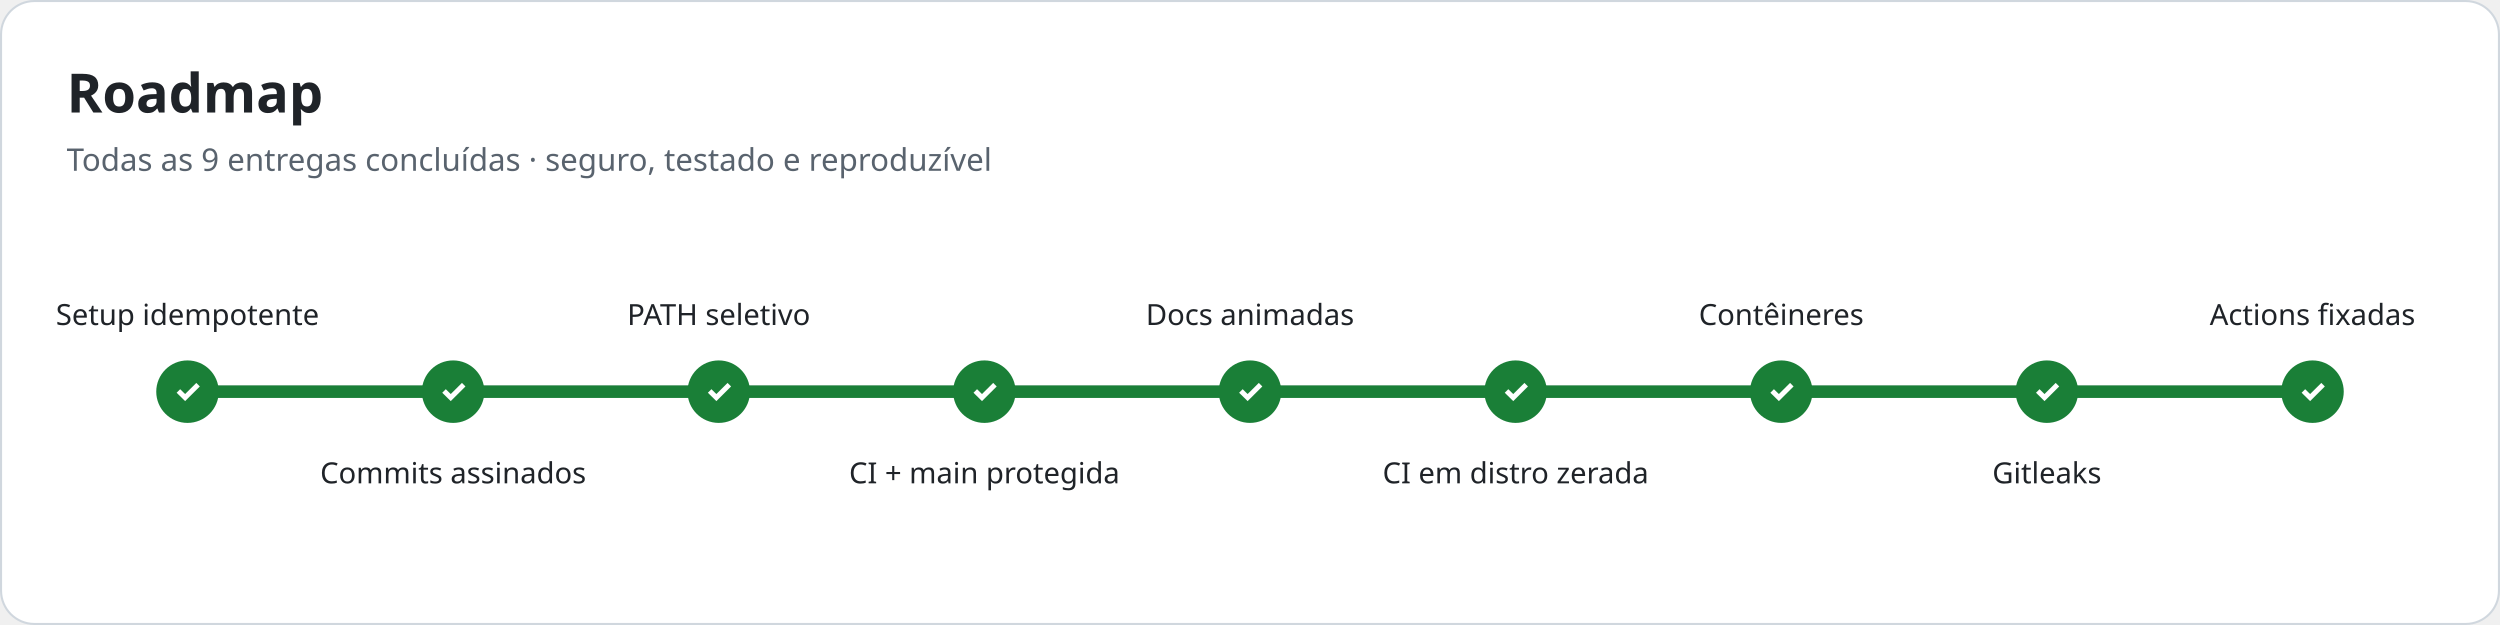
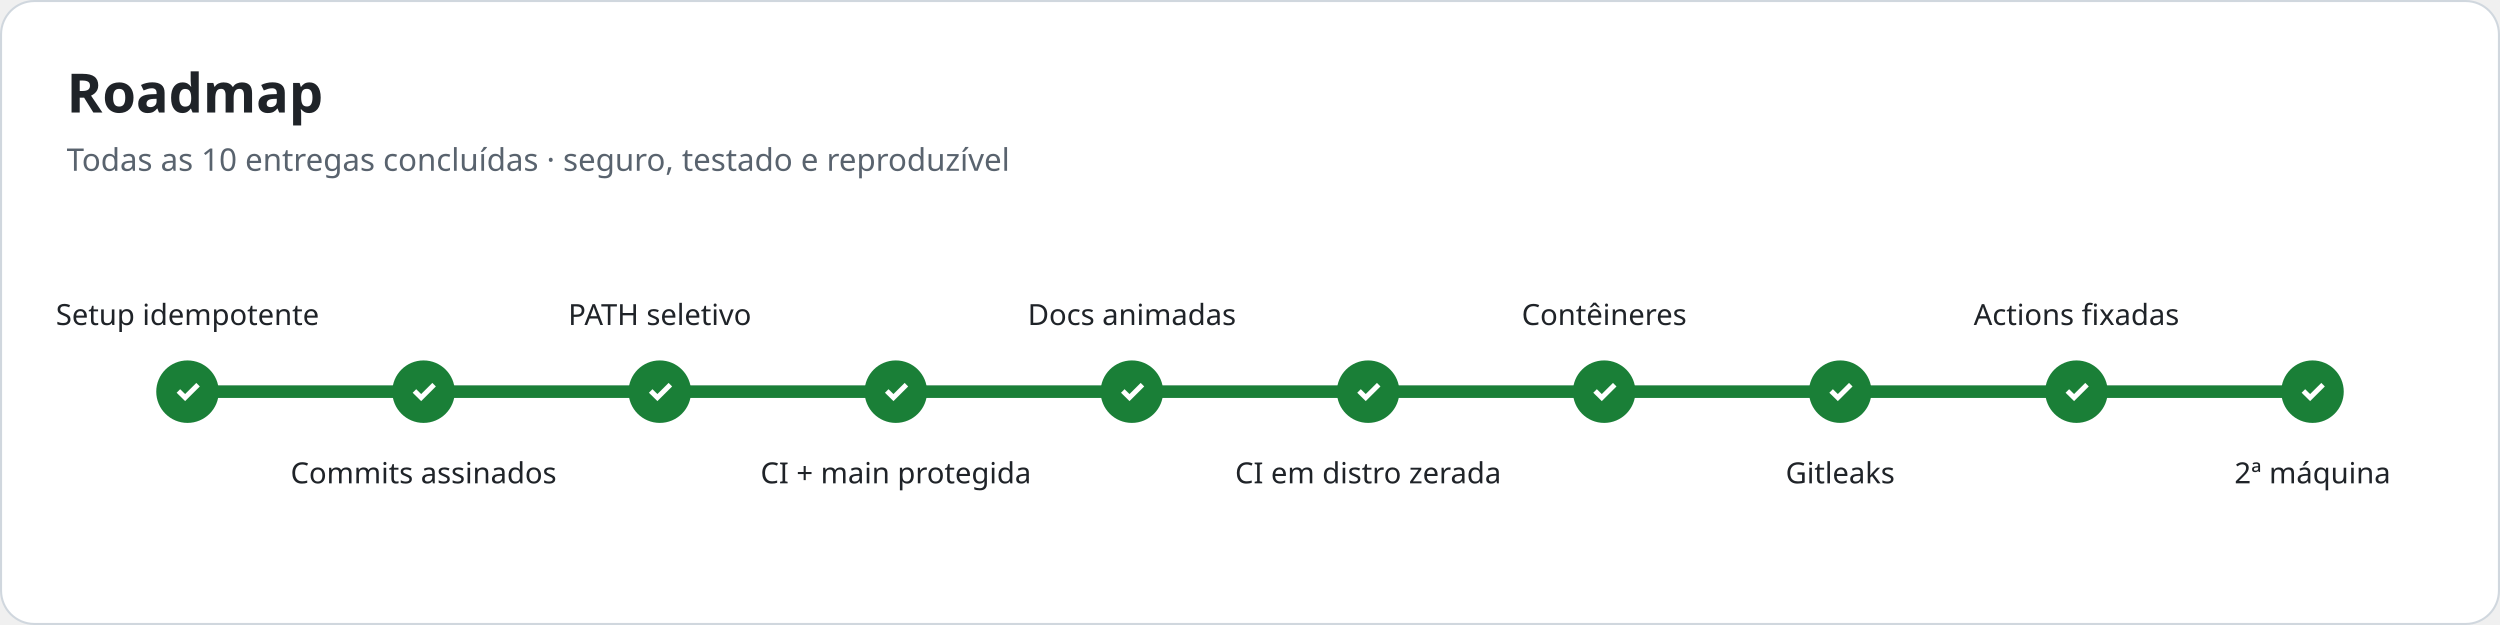
<svg xmlns="http://www.w3.org/2000/svg" width="1200" height="300" viewBox="0 0 1200 300" role="img" aria-labelledby="title desc">
  <style>text { font-family: -apple-system, BlinkMacSystemFont, 'Segoe UI', 'Noto Sans', Helvetica, Arial, sans-serif; } .title { font-size: 26px; font-weight: 800; fill: #1f2328; } .sub { font-size: 15px; fill: #59636e; } .mono { font-family: ui-monospace, SFMono-Regular, 'Cascadia Code', Consolas, 'DejaVu Sans Mono', 'Liberation Mono', monospace; }  .label { font-size: 14px; fill: #59636e; } .label.done { fill: #1f2328; } .label.next { fill: #0e7490; font-weight: 700; } .check { font-size: 15px; font-weight: 800; fill: #ffffff; } .rfill { transform-box: fill-box; transform-origin: left center; animation: grow 1.4s 0.3s linear both; } @keyframes grow { from { transform: scaleX(0); } to { transform: scaleX(1); } } .pop { transform-box: fill-box; transform-origin: center; animation: pop 0.45s cubic-bezier(.3,1.6,.5,1) both; } @keyframes pop { from { opacity: 0; transform: scale(0.4); } to { opacity: 1; transform: scale(1); } } .fade { animation: fade 0.5s ease-out both; } @keyframes fade { from { opacity: 0; } to { opacity: 1; } } .ring { fill: none; stroke: #0e7490; stroke-width: 2; opacity: 0; transform-box: fill-box; transform-origin: center; animation: ring 2s 2.2s ease-out infinite; } @keyframes ring { 0% { transform: scale(0.9); opacity: 0.7; } 100% { transform: scale(2); opacity: 0; } } @media (prefers-reduced-motion: reduce) { * { animation: none !important; } }</style>
  <rect x="0.5" y="0.5" width="1199" height="299" rx="16" fill="#ffffff" stroke="#d0d7de" />
  <text x="32" y="54" class="title">Roadmap</text>
-   <text x="32" y="82" class="sub">Todas as 9 entregas concluídas · seguro, testado e reproduzível</text>
+   <text x="32" y="82" class="sub">Todas as 10 entregas concluídas · seguro, testado e reproduzível</text>
  <rect x="90" y="185" width="1020" height="6" rx="3" fill="#d0d7de" />
  <rect class="rfill" x="90" y="185" width="1020.0" height="6" rx="3" fill="#1a7f37" />
  <g class="pop" style="animation-delay:0.30s">
    <circle cx="90.0" cy="188" r="15" fill="#1a7f37" />
    <text x="90.0" y="193" text-anchor="middle" class="check">✓</text>
  </g>
  <text x="90.0" y="156" text-anchor="middle" class="label done fade" style="animation-delay:0.30s">Setup idempotente</text>
-   <g class="pop" style="animation-delay:0.47s">
-     <circle cx="217.5" cy="188" r="15" fill="#1a7f37" />
-     <text x="217.5" y="193" text-anchor="middle" class="check">✓</text>
+   <g class="pop" style="animation-delay:0.46s">
+     <circle cx="203.3" cy="188" r="15" fill="#1a7f37" />
+     <text x="203.3" y="193" text-anchor="middle" class="check">✓</text>
  </g>
-   <text x="217.5" y="232" text-anchor="middle" class="label done fade" style="animation-delay:0.47s">Commits assinados</text>
-   <g class="pop" style="animation-delay:0.65s">
-     <circle cx="345.0" cy="188" r="15" fill="#1a7f37" />
-     <text x="345.0" y="193" text-anchor="middle" class="check">✓</text>
+   <text x="203.3" y="232" text-anchor="middle" class="label done fade" style="animation-delay:0.46s">Commits assinados</text>
+   <g class="pop" style="animation-delay:0.61s">
+     <circle cx="316.7" cy="188" r="15" fill="#1a7f37" />
+     <text x="316.7" y="193" text-anchor="middle" class="check">✓</text>
  </g>
-   <text x="345.0" y="156" text-anchor="middle" class="label done fade" style="animation-delay:0.65s">PATH seletivo</text>
-   <g class="pop" style="animation-delay:0.82s">
-     <circle cx="472.5" cy="188" r="15" fill="#1a7f37" />
-     <text x="472.5" y="193" text-anchor="middle" class="check">✓</text>
+   <text x="316.7" y="156" text-anchor="middle" class="label done fade" style="animation-delay:0.61s">PATH seletivo</text>
+   <g class="pop" style="animation-delay:0.77s">
+     <circle cx="430.0" cy="188" r="15" fill="#1a7f37" />
+     <text x="430.0" y="193" text-anchor="middle" class="check">✓</text>
  </g>
-   <text x="472.5" y="232" text-anchor="middle" class="label done fade" style="animation-delay:0.82s">CI + main protegida</text>
-   <g class="pop" style="animation-delay:1.00s">
-     <circle cx="600.0" cy="188" r="15" fill="#1a7f37" />
-     <text x="600.0" y="193" text-anchor="middle" class="check">✓</text>
+   <text x="430.0" y="232" text-anchor="middle" class="label done fade" style="animation-delay:0.77s">CI + main protegida</text>
+   <g class="pop" style="animation-delay:0.92s">
+     <circle cx="543.3" cy="188" r="15" fill="#1a7f37" />
+     <text x="543.3" y="193" text-anchor="middle" class="check">✓</text>
  </g>
-   <text x="600.0" y="156" text-anchor="middle" class="label done fade" style="animation-delay:1.00s">Docs animadas</text>
-   <g class="pop" style="animation-delay:1.18s">
-     <circle cx="727.5" cy="188" r="15" fill="#1a7f37" />
-     <text x="727.5" y="193" text-anchor="middle" class="check">✓</text>
+   <text x="543.3" y="156" text-anchor="middle" class="label done fade" style="animation-delay:0.92s">Docs animadas</text>
+   <g class="pop" style="animation-delay:1.08s">
+     <circle cx="656.7" cy="188" r="15" fill="#1a7f37" />
+     <text x="656.7" y="193" text-anchor="middle" class="check">✓</text>
  </g>
-   <text x="727.5" y="232" text-anchor="middle" class="label done fade" style="animation-delay:1.18s">CI em distro zerada</text>
-   <g class="pop" style="animation-delay:1.35s">
-     <circle cx="855.0" cy="188" r="15" fill="#1a7f37" />
-     <text x="855.0" y="193" text-anchor="middle" class="check">✓</text>
+   <text x="656.7" y="232" text-anchor="middle" class="label done fade" style="animation-delay:1.08s">CI em distro zerada</text>
+   <g class="pop" style="animation-delay:1.23s">
+     <circle cx="770.0" cy="188" r="15" fill="#1a7f37" />
+     <text x="770.0" y="193" text-anchor="middle" class="check">✓</text>
  </g>
-   <text x="855.0" y="156" text-anchor="middle" class="label done fade" style="animation-delay:1.35s">Contêineres</text>
-   <g class="pop" style="animation-delay:1.52s">
-     <circle cx="982.5" cy="188" r="15" fill="#1a7f37" />
-     <text x="982.5" y="193" text-anchor="middle" class="check">✓</text>
+   <text x="770.0" y="156" text-anchor="middle" class="label done fade" style="animation-delay:1.23s">Contêineres</text>
+   <g class="pop" style="animation-delay:1.39s">
+     <circle cx="883.3" cy="188" r="15" fill="#1a7f37" />
+     <text x="883.3" y="193" text-anchor="middle" class="check">✓</text>
  </g>
-   <text x="982.5" y="232" text-anchor="middle" class="label done fade" style="animation-delay:1.52s">Gitleaks</text>
+   <text x="883.3" y="232" text-anchor="middle" class="label done fade" style="animation-delay:1.39s">Gitleaks</text>
+   <g class="pop" style="animation-delay:1.54s">
+     <circle cx="996.7" cy="188" r="15" fill="#1a7f37" />
+     <text x="996.7" y="193" text-anchor="middle" class="check">✓</text>
+   </g>
+   <text x="996.7" y="156" text-anchor="middle" class="label done fade" style="animation-delay:1.54s">Actions fixadas</text>
  <g class="pop" style="animation-delay:1.70s">
    <circle cx="1110.0" cy="188" r="15" fill="#1a7f37" />
    <text x="1110.0" y="193" text-anchor="middle" class="check">✓</text>
  </g>
-   <text x="1110.0" y="156" text-anchor="middle" class="label done fade" style="animation-delay:1.70s">Actions fixadas</text>
+   <text x="1110.0" y="232" text-anchor="middle" class="label done fade" style="animation-delay:1.70s">2ª máquina</text>
</svg>
